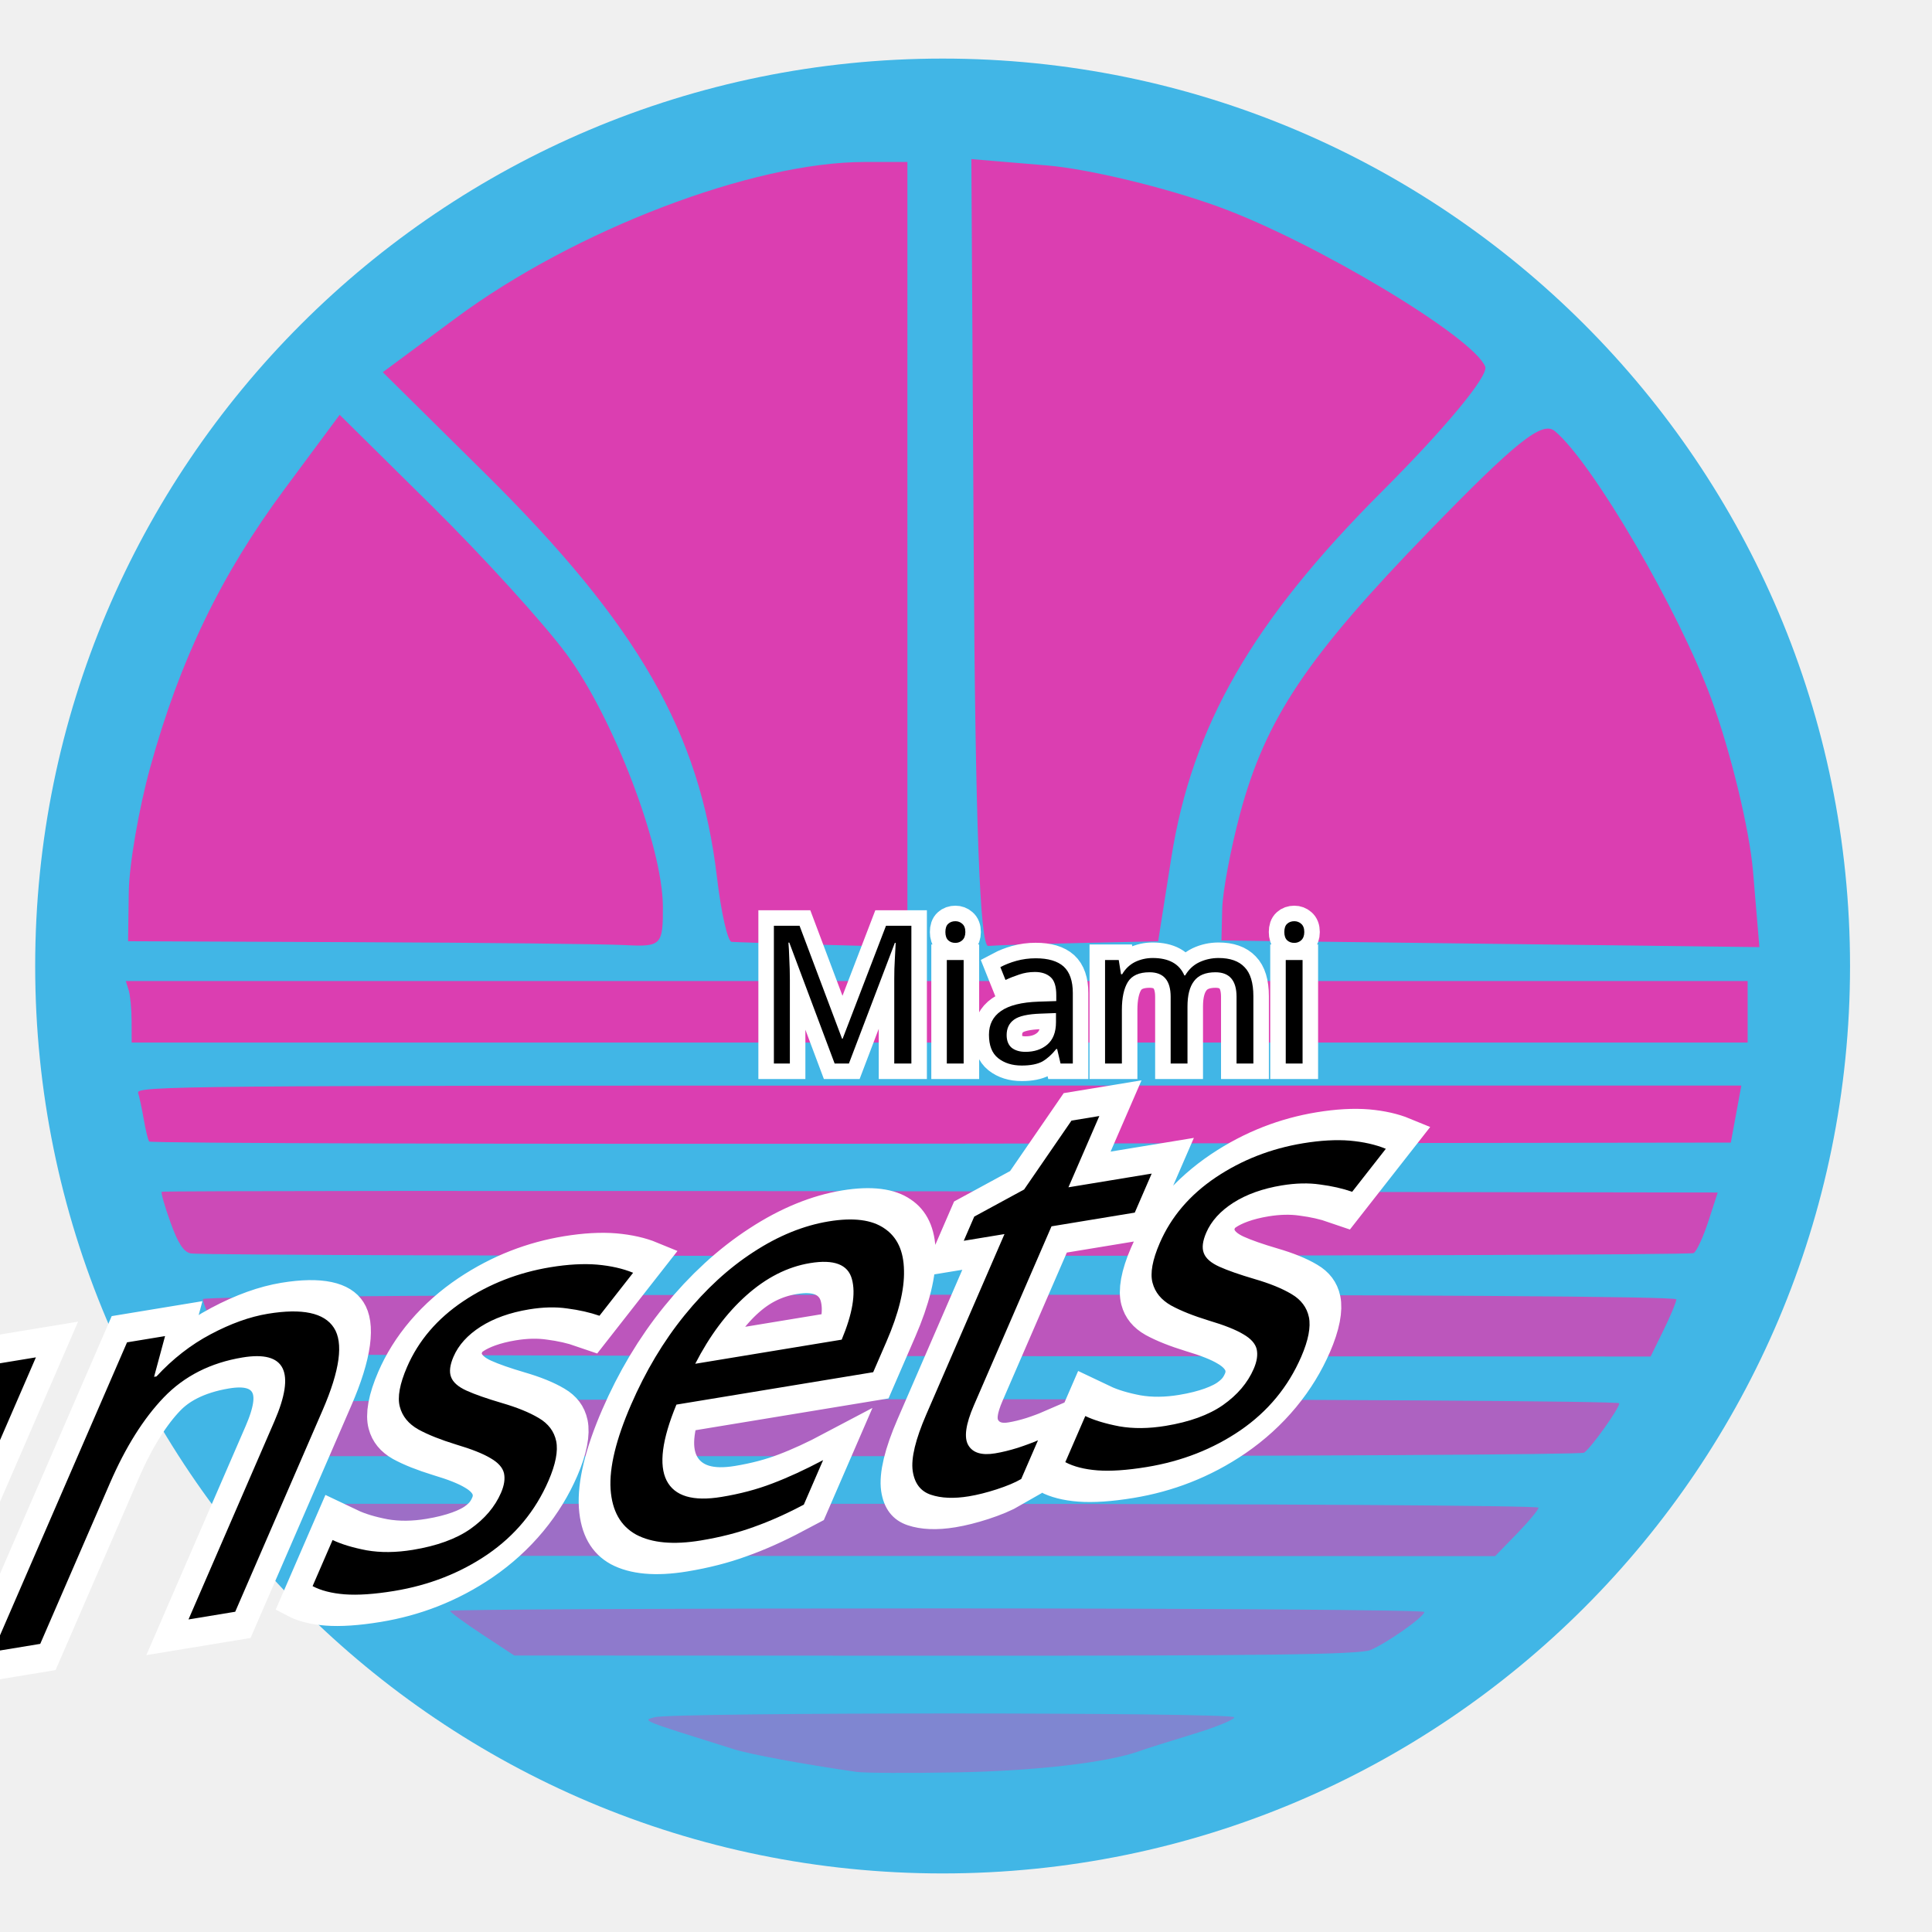
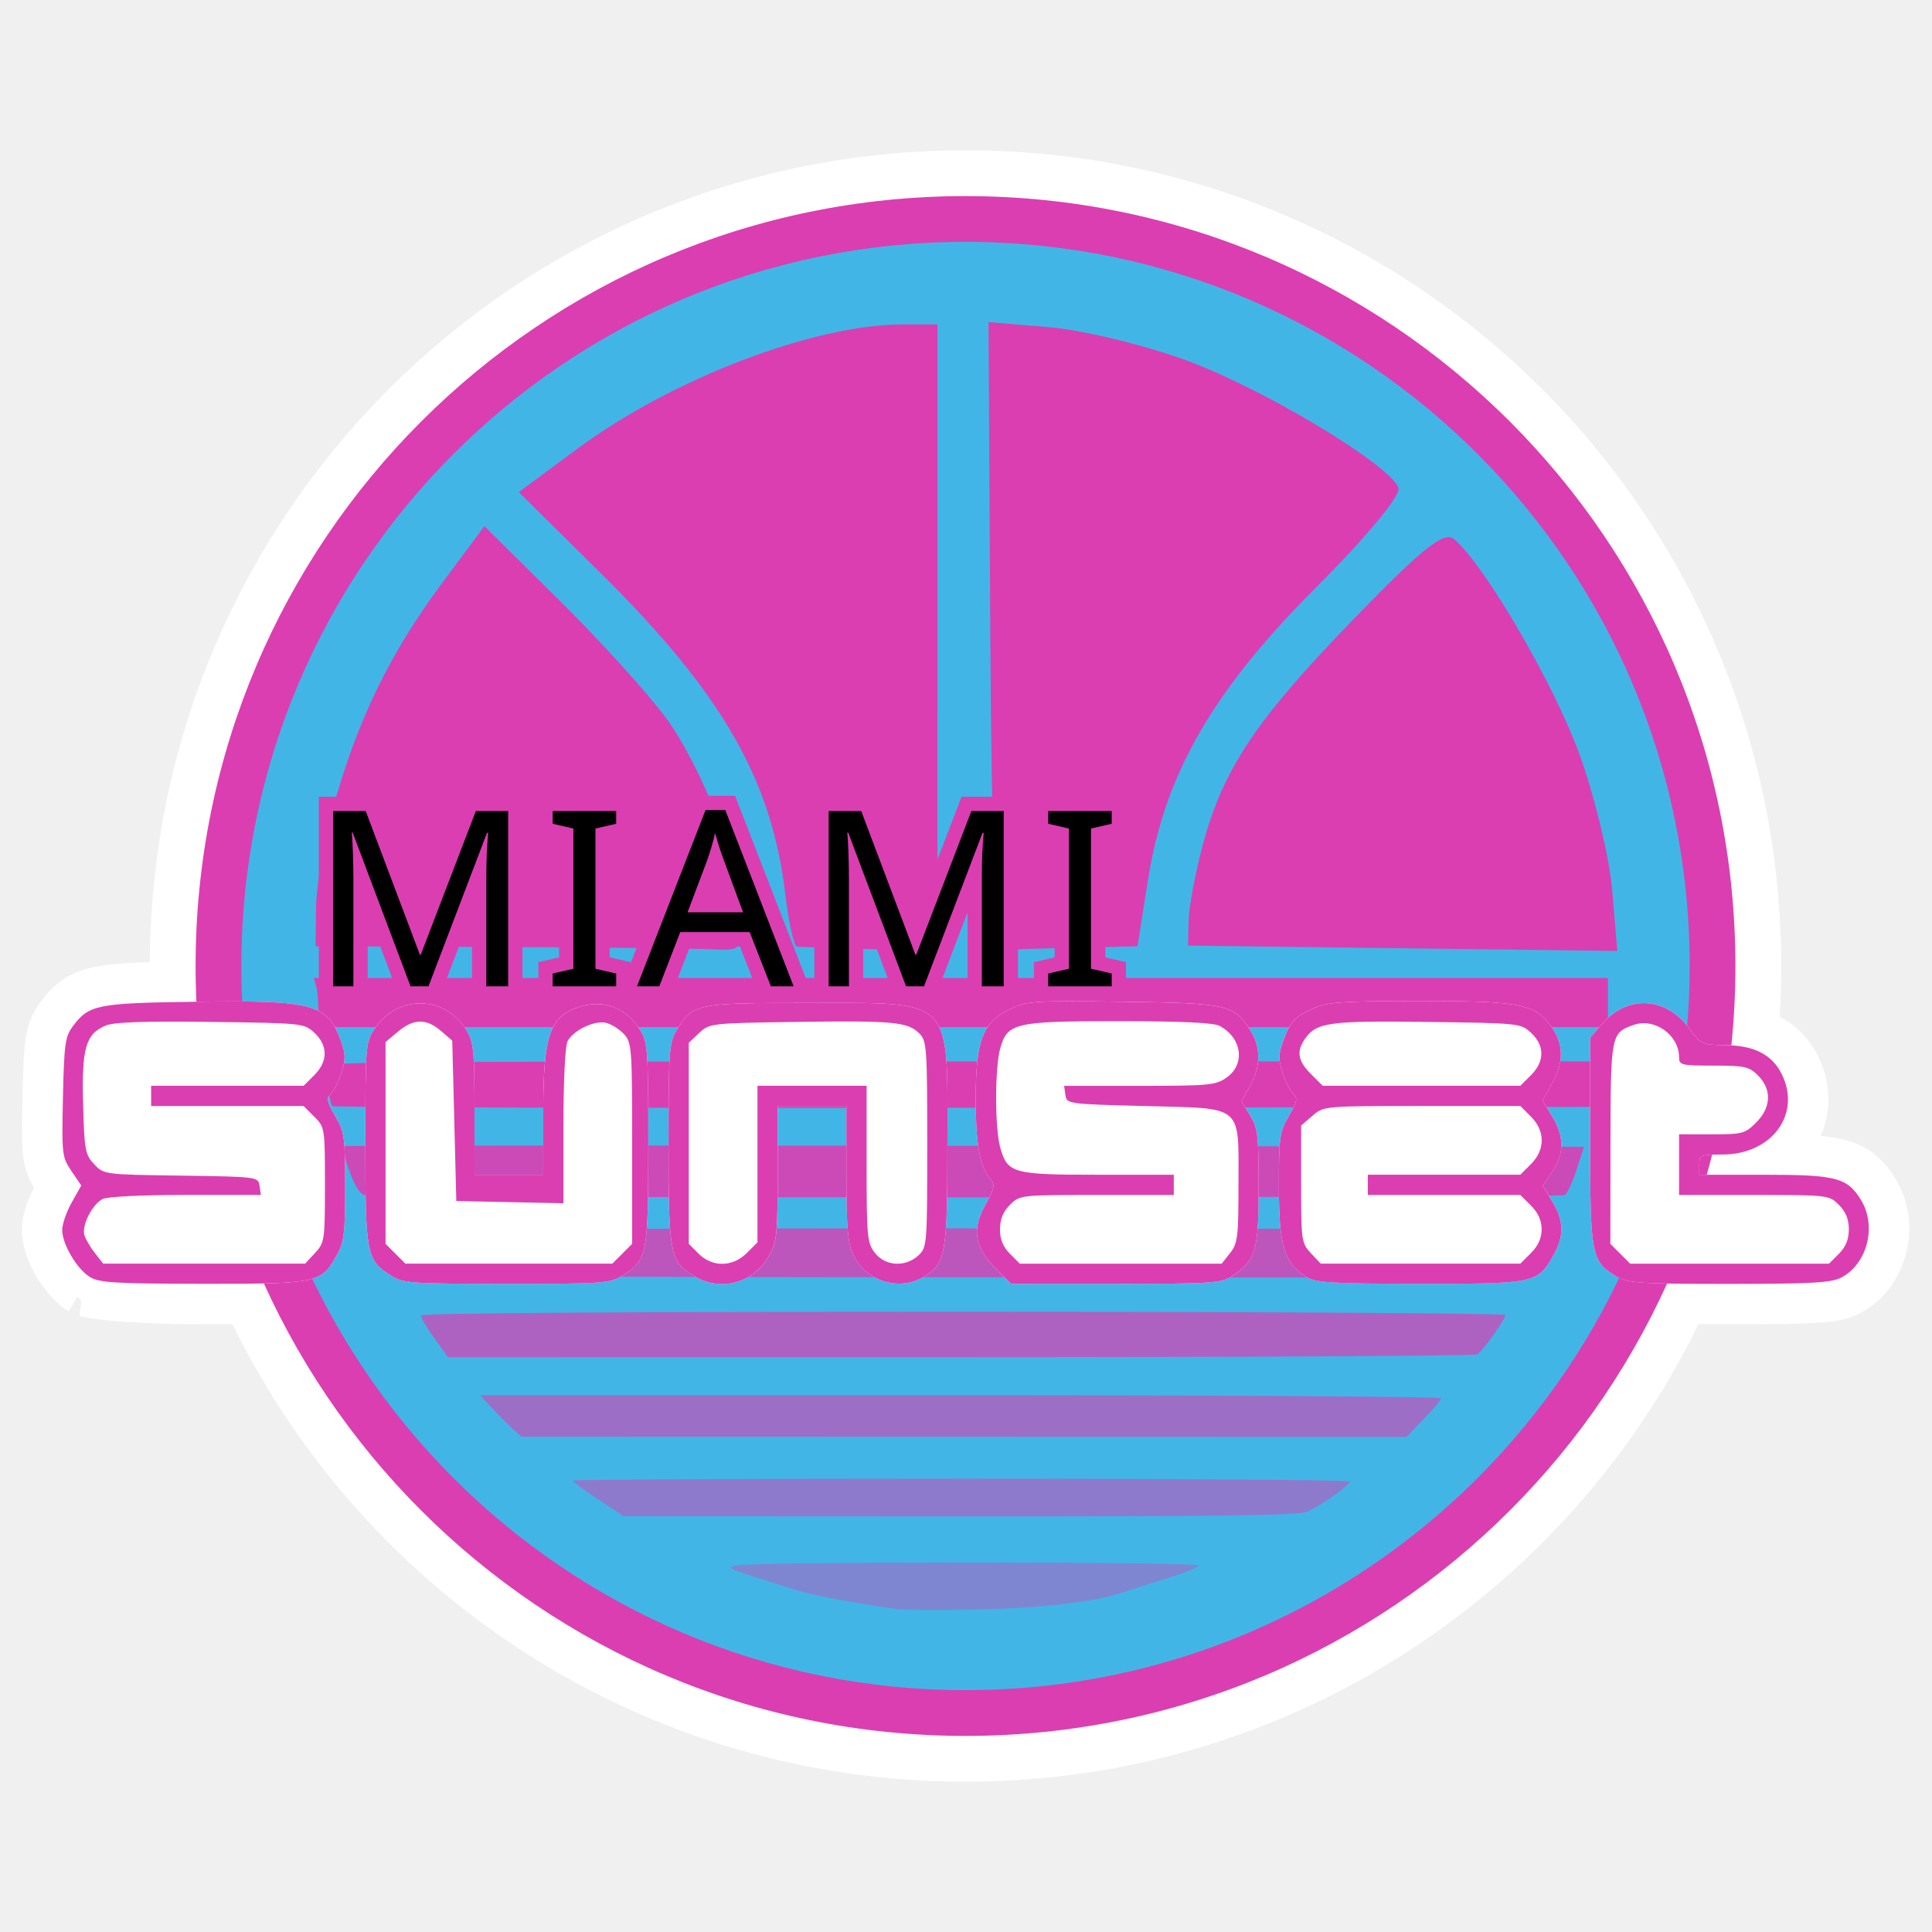
<svg xmlns="http://www.w3.org/2000/svg" width="105.833mm" height="105.833mm" viewBox="0 0 105.833 105.833" version="1.1" id="svg1" xml:space="preserve">
  <defs id="defs1" />
  <g id="layer1">
-     <g id="g24" transform="translate(-2.491882,1.209988)">
-       <circle style="fill:#41b6e6;fill-opacity:1;stroke-width:11.352" id="path1" cx="54.127" cy="51.707" r="49.708" />
-       <g id="g16" transform="translate(1.272173,-0.6412185)">
-         <path id="path62" style="fill:#db3eb1;fill-opacity:1;stroke-width:7.526" d="M 9.457,41.437 C 11.078,35.57 13.327,30.917 16.81,26.22 l 3.016,-4.066 5.079,5.022 c 2.793,2.762 6.094,6.393 7.335,8.068 2.57,3.47 5.272,10.535 5.292,13.839 0.013,2.116 -0.092,2.224 -2.057,2.12 -1.139,-0.06 -7.734,-0.133 -14.655,-0.16 L 8.236,50.99 8.274,48.283 C 8.295,46.793 8.828,43.711 9.457,41.433 Z M 26.203,16.845 C 32.708,12.027 42.459,8.305 48.577,8.305 h 2.349 l 2.84e-4,21.504 3.16e-4,21.504 L 46.306,51.185 C 43.766,51.117 41.511,51.043 41.297,51.025 41.082,51.009 40.722,49.423 40.496,47.503 39.563,39.563 36.175,33.658 27.8,25.372 l -5.612,-5.552 z m 32.372,-8.351 c 2.28,0.191 6.516,1.213 9.413,2.27 5.266,1.922 13.972,7.146 14.59,8.755 0.19,0.496 -2.175,3.355 -5.651,6.831 -7.109,7.109 -10.408,12.848 -11.548,20.092 l -0.717,4.552 -4.319,0.095 c -2.376,0.053 -4.621,0.124 -4.989,0.16 -0.455,0.045 -0.711,-6.877 -0.796,-21.519 L 54.43,8.147 Z M 69.15,44.001 c 1.395,-5.189 3.659,-8.575 10.343,-15.463 4.776,-4.922 6.21,-6.064 6.896,-5.494 2.06,1.71 6.819,9.86 8.589,14.711 1.057,2.897 2.079,7.133 2.271,9.413 l 0.348,4.145 -14.734,-0.182 -14.734,-0.182 0.042,-1.729 c 0.024,-0.951 0.464,-3.299 0.979,-5.218 z" />
-         <path style="fill:#db3eb1;fill-opacity:1;stroke-width:2.856" d="M 8.429,55.361 C 8.427,54.712 8.355,53.954 8.269,53.676 L 8.112,53.171 H 52.533 96.954 v 1.685 1.685 H 52.693 8.433 Z" id="path15" />
-         <path style="fill:#db3eb1;fill-opacity:1;stroke-width:2.898" d="M 9.39,61.963 C 9.326,61.867 9.193,61.32 9.095,60.748 8.996,60.176 8.857,59.526 8.787,59.303 8.664,58.919 10.877,58.899 52.633,58.899 h 43.975 l -0.288,1.561 -0.288,1.561 -43.262,0.058 C 28.974,62.11 9.454,62.058 9.39,61.963 Z" id="path14" />
-         <path style="opacity:0.9;fill:#db3eb1;fill-opacity:1;stroke-width:3.075" d="m 11.67,68.092 c -0.388,-0.076 -0.698,-0.548 -1.11,-1.695 -0.315,-0.874 -0.531,-1.631 -0.481,-1.681 0.05,-0.05 19.249,-0.062 42.663,-0.026 l 42.572,0.066 -0.507,1.562 c -0.279,0.859 -0.642,1.649 -0.807,1.754 -0.304,0.194 -81.335,0.213 -82.33,0.019 z" id="path13" />
-         <path style="opacity:0.8;fill:#db3eb1;fill-opacity:1;stroke-width:3.075" d="m 13.969,73.568 c -0.321,-0.13 -1.631,-2.519 -1.631,-2.974 0,-0.144 16.034,-0.239 40.355,-0.239 26.12,0 40.355,0.09 40.355,0.255 0,0.14 -0.317,0.902 -0.705,1.692 l -0.705,1.438 -38.674,-0.021 c -21.271,-0.011 -38.819,-0.079 -38.996,-0.151 z" id="path12" />
-         <path style="opacity:0.7;fill:#db3eb1;fill-opacity:1;stroke-width:3.075" d="m 16.395,77.9 c -0.513,-0.714 -0.933,-1.416 -0.933,-1.559 0,-0.172 12.641,-0.26 37.231,-0.26 20.477,0 37.231,0.1 37.231,0.221 0,0.277 -1.546,2.445 -1.929,2.705 -0.156,0.106 -16.12,0.192 -35.475,0.192 L 17.328,79.199 Z" id="path11" />
-         <path style="opacity:0.6;fill:#db3eb1;fill-opacity:1;stroke-width:3.075" d="m 21.711,84.06 c -0.358,-0.329 -0.995,-0.969 -1.416,-1.424 l -0.765,-0.826 h 32.984 c 18.141,0 32.984,0.094 32.984,0.209 0,0.115 -0.535,0.759 -1.189,1.432 l -1.189,1.223 -30.379,-0.008 -30.379,-0.008 z" id="path10" />
-         <path style="opacity:0.5;fill:#db3eb1;fill-opacity:1;stroke-width:3.075" d="m 27.634,88.963 c -0.967,-0.636 -1.757,-1.217 -1.757,-1.291 0,-0.074 12.009,-0.134 26.686,-0.134 14.678,0 26.684,0.088 26.681,0.195 -0.006,0.263 -2.008,1.678 -2.946,2.083 -0.584,0.253 -5.923,0.323 -23.83,0.314 l -23.077,-0.011 z" id="path9" />
-         <path style="opacity:0.4;fill:#db3eb1;fill-opacity:1;stroke-width:3.075" d="m 48.137,96.493 c -2.924,-0.421 -5.789,-0.951 -6.719,-1.242 -5.155,-1.615 -5.022,-1.561 -4.346,-1.751 0.991,-0.278 31.763,-0.275 31.763,0.003 0,0.13 -1.025,0.548 -2.278,0.928 -1.253,0.38 -2.571,0.796 -2.929,0.926 -1.731,0.626 -5.68,1.085 -10.024,1.164 -2.578,0.047 -5.038,0.035 -5.467,-0.027 z" id="path8" />
+     <g id="g24" transform="matrix(0.7980092,0,0,0.7980092,10.66105,170.3278)">
+       <g id="g23-9" transform="matrix(1.048714,0,0,1.048714,122.0313,-172.3637)" style="fill:#000000;stroke:#ffffff;stroke-width:5.291;stroke-dasharray:none">
+         <path style="fill:#000000;stroke:#ffffff;stroke-width:5.291;stroke-dasharray:none" d="m -8.734,42.896 c 0.448,-0.448 0.649,-0.944 0.649,-1.6 0,-0.656 -0.201,-1.151 -0.649,-1.6 -0.643,-0.643 -0.699,-0.649 -5.556,-0.649 h -4.907 V 37.063 35.078 h 2.137 c 2.009,0 2.183,-0.046 2.91,-0.773 0.987,-0.987 1.034,-2.165 0.124,-3.075 -0.588,-0.588 -0.863,-0.649 -2.91,-0.649 -2.109,0 -2.261,-0.037 -2.261,-0.547 0,-1.456 -1.598,-2.597 -2.969,-2.119 -1.49,0.52 -1.512,0.629 -1.521,7.77 l -0.008,6.56 0.649,0.649 0.649,0.649 h 6.506 6.506 z" id="path23-7" />
+         <path style="fill:#000000;stroke:#ffffff;stroke-width:5.291;stroke-dasharray:none" d="m -23.351,44.349 c -1.589,-0.969 -1.666,-1.379 -1.666,-8.852 v -6.751 l 0.818,-0.932 c 1.653,-1.883 4.154,-1.739 5.664,0.325 0.773,1.057 0.835,1.086 2.381,1.102 1.878,0.02 3.041,0.617 3.674,1.885 1.308,2.621 -0.638,5.27 -3.872,5.273 -1.446,9.4e-4 -1.521,0.034 -1.521,0.662 v 0.661 h 4.246 c 4.738,0 5.445,0.185 6.348,1.666 1.038,1.703 0.397,4.185 -1.309,5.068 -0.653,0.338 -1.946,0.41 -7.354,0.409 -6.041,-9.11e-4 -6.629,-0.042 -7.409,-0.517 z" id="path22-3" />
+         <path style="fill:#000000;stroke:#ffffff;stroke-width:5.291;stroke-dasharray:none" d="m -28.89,31.206 c 0.899,-0.899 0.904,-1.926 0.015,-2.762 -0.676,-0.635 -0.741,-0.642 -6.79,-0.722 -6.438,-0.085 -7.265,0.029 -8.016,1.102 -0.577,0.824 -0.472,1.447 0.387,2.306 l 0.773,0.773 h 6.467 6.467 z" id="path21-6" />
+         <path style="fill:#000000;stroke:#ffffff;stroke-width:5.291;stroke-dasharray:none" d="m -28.89,42.847 c 0.465,-0.465 0.698,-0.982 0.698,-1.551 0,-0.57 -0.232,-1.086 -0.698,-1.551 l -0.698,-0.698 h -4.991 -4.991 v -0.661 -0.661 h 4.991 4.991 l 0.698,-0.698 c 0.936,-0.936 0.936,-2.167 0,-3.103 l -0.698,-0.698 h -6.431 c -6.417,0 -6.433,0.001 -7.174,0.639 l -0.742,0.639 v 3.838 c 0,3.698 0.023,3.863 0.641,4.521 l 0.641,0.683 h 6.532 6.532 z" id="path20-1" />
+         <path style="fill:#000000;stroke:#ffffff;stroke-width:5.291;stroke-dasharray:none" d="m -43.583,44.416 c -1.463,-0.908 -1.808,-2.034 -1.808,-5.911 0,-3.262 0.047,-3.593 0.656,-4.632 0.532,-0.908 0.59,-1.174 0.308,-1.409 -0.191,-0.159 -0.508,-0.774 -0.704,-1.367 -0.294,-0.892 -0.296,-1.246 -0.01,-2.054 0.466,-1.317 0.758,-1.639 1.998,-2.203 0.919,-0.418 1.822,-0.482 6.848,-0.487 6.375,-0.006 7.495,0.174 8.503,1.371 1.02,1.213 1.128,2.497 0.33,3.927 l -0.674,1.208 0.631,1.043 c 0.8,1.322 0.803,2.441 0.008,3.612 l -0.626,0.923 0.625,1.032 c 0.772,1.275 0.792,2.255 0.073,3.534 -1.024,1.822 -1.228,1.865 -8.747,1.857 -5.772,-0.006 -6.804,-0.068 -7.412,-0.445 z" id="path19-2" />
+         <path style="fill:#000000;stroke:#ffffff;stroke-width:5.291;stroke-dasharray:none" d="m -48.585,42.848 c 0.497,-0.631 0.548,-1.054 0.548,-4.469 0,-5.311 0.388,-4.985 -6.128,-5.153 -5.06,-0.131 -5.118,-0.139 -5.202,-0.728 l -0.085,-0.595 h 4.939 c 4.569,0 4.996,-0.041 5.707,-0.547 1.235,-0.88 0.996,-2.597 -0.471,-3.378 -0.39,-0.208 -2.52,-0.308 -6.562,-0.308 -6.846,0 -7.33,0.111 -7.796,1.786 -0.354,1.276 -0.356,5.201 -0.002,6.474 0.472,1.699 0.808,1.794 6.397,1.794 h 4.968 v 0.661 0.661 h -5.039 c -4.997,0 -5.044,0.005 -5.689,0.649 -0.448,0.448 -0.649,0.944 -0.649,1.6 0,0.656 0.201,1.151 0.649,1.6 l 0.649,0.649 h 6.607 6.607 z" id="path18-9" />
+         <path style="fill:#000000;stroke:#ffffff;stroke-width:5.291;stroke-dasharray:none" d="m -63.92,43.863 c -1.399,-1.399 -1.586,-2.557 -0.676,-4.186 0.597,-1.068 0.643,-1.299 0.33,-1.663 -0.704,-0.818 -0.968,-2.252 -0.968,-5.273 0,-3.809 0.455,-4.996 2.244,-5.863 1.09,-0.528 1.497,-0.554 7.326,-0.479 6.837,0.088 7.274,0.181 8.345,1.773 0.759,1.128 0.773,2.434 0.04,3.738 l -0.565,1.005 0.565,0.914 c 0.509,0.823 0.565,1.294 0.563,4.719 -0.002,4.18 -0.183,4.78 -1.755,5.817 -0.692,0.456 -1.342,0.499 -7.601,0.5 l -6.844,0.002 z" id="path17-3" />
+         <path style="fill:#000000;stroke:#ffffff;stroke-width:5.291;stroke-dasharray:none" d="m -80.219,42.847 0.698,-0.698 V 37.027 31.903 h 3.572 3.572 v 5.124 c 0,4.783 0.036,5.17 0.548,5.821 0.684,0.869 1.999,0.942 2.841,0.158 0.566,-0.528 0.579,-0.687 0.579,-7.276 0,-6.319 -0.032,-6.768 -0.514,-7.251 -0.76,-0.76 -1.693,-0.849 -7.998,-0.758 -5.652,0.081 -5.744,0.091 -6.416,0.724 l -0.682,0.641 v 6.58 6.58 l 0.649,0.649 c 0.896,0.896 2.227,0.876 3.151,-0.048 z" id="path16-1" />
+         <path style="fill:#000000;stroke:#ffffff;stroke-width:5.291;stroke-dasharray:none" d="m -83.676,44.349 c -1.584,-0.966 -1.667,-1.397 -1.666,-8.663 9.1e-4,-6.037 0.042,-6.629 0.517,-7.407 1.075,-1.764 1.251,-1.8 8.599,-1.8 9.6,0 9.14,-0.46 9.14,9.129 0,7.328 -0.11,7.948 -1.566,8.808 -1.625,0.96 -3.778,0.271 -4.606,-1.476 -0.358,-0.754 -0.442,-1.769 -0.442,-5.323 v -4.392 h -2.249 -2.249 v 4.396 c 0,3.971 -0.053,4.491 -0.554,5.382 -1.024,1.822 -3.177,2.411 -4.923,1.346 z" id="path7-9" />
+         <path style="fill:#000000;stroke:#ffffff;stroke-width:5.291;stroke-dasharray:none" d="m -88.373,42.896 0.649,-0.649 v -6.577 c 0,-6.241 -0.027,-6.606 -0.536,-7.153 -0.295,-0.317 -0.818,-0.647 -1.162,-0.733 -0.745,-0.187 -2.141,0.473 -2.527,1.194 -0.16,0.298 -0.272,2.602 -0.272,5.561 v 5.052 l -3.506,-0.074 -3.506,-0.074 -0.132,-5.249 -0.132,-5.249 -0.742,-0.638 c -0.956,-0.822 -1.794,-0.808 -2.809,0.047 l -0.814,0.685 v 6.603 6.603 l 0.649,0.649 0.649,0.649 h 6.771 6.771 z" id="path6-4" />
+         <path style="fill:#000000;stroke:#ffffff;stroke-width:5.291;stroke-dasharray:none" d="m -103.542,44.302 c -1.577,-1.01 -1.644,-1.359 -1.644,-8.642 0,-6.426 0.015,-6.611 0.605,-7.488 1.527,-2.268 4.606,-2.213 6.021,0.108 0.455,0.746 0.516,1.35 0.517,5.145 l 9.89e-4,4.299 h 2.249 2.249 v -4.069 c 0,-5.084 0.42,-6.306 2.381,-6.925 1.603,-0.506 3.077,0.068 3.98,1.55 0.474,0.778 0.516,1.37 0.517,7.407 0.001,7.281 -0.067,7.631 -1.677,8.626 -0.85,0.525 -1.252,0.554 -7.613,0.55 -6.371,-0.004 -6.76,-0.033 -7.585,-0.561 z" id="path5-7" />
+         <path style="fill:#000000;stroke:#ffffff;stroke-width:5.291;stroke-dasharray:none" d="m -108.481,42.845 c 0.625,-0.675 0.649,-0.836 0.649,-4.462 0,-3.712 -0.009,-3.771 -0.698,-4.459 l -0.698,-0.698 h -4.991 -4.991 V 32.565 31.903 h 4.991 4.991 l 0.698,-0.698 c 0.899,-0.899 0.904,-1.926 0.015,-2.762 -0.676,-0.635 -0.741,-0.642 -6.79,-0.722 -4.299,-0.057 -6.334,0.013 -6.871,0.236 -1.317,0.545 -1.585,1.472 -1.487,5.143 0.081,3.016 0.135,3.31 0.723,3.936 0.634,0.674 0.653,0.677 5.689,0.748 5.013,0.071 5.053,0.076 5.137,0.667 l 0.085,0.595 h -4.931 c -2.876,0 -5.143,0.114 -5.44,0.272 -0.682,0.365 -1.373,1.751 -1.179,2.365 0.086,0.272 0.399,0.802 0.694,1.177 l 0.537,0.683 h 6.608 6.608 z" id="path4-8" />
+         <path style="fill:#000000;stroke:#ffffff;stroke-width:5.291;stroke-dasharray:none" d="m -123.222,44.416 c -0.859,-0.533 -1.808,-2.15 -1.808,-3.083 0,-0.376 0.281,-1.184 0.623,-1.794 l 0.623,-1.11 -0.641,-0.945 c -0.618,-0.911 -0.638,-1.086 -0.557,-4.832 0.075,-3.451 0.146,-3.971 0.637,-4.633 1.062,-1.433 1.565,-1.533 8.169,-1.62 7.661,-0.101 8.535,0.144 9.417,2.644 0.285,0.807 0.283,1.164 -0.011,2.054 -0.196,0.593 -0.512,1.208 -0.704,1.367 -0.282,0.234 -0.224,0.501 0.308,1.409 0.609,1.04 0.656,1.37 0.656,4.632 0,3.075 -0.069,3.635 -0.554,4.499 -1.024,1.822 -1.228,1.865 -8.747,1.857 -5.772,-0.006 -7.412,-0.445 -7.412,-0.445 z" id="path3-9-4" />
      </g>
-       <g id="g23" transform="matrix(1.049999,0,0,1.049999,0.0161712,17.07792)">
-         <text xml:space="preserve" style="font-style:normal;font-variant:normal;font-weight:normal;font-stretch:normal;font-size:27.969px;line-height:1;font-family:'The Augusta';-inkscape-font-specification:'The Augusta';text-align:center;letter-spacing:0px;writing-mode:lr-tb;direction:ltr;text-anchor:middle;opacity:1;fill:#ffffff;fill-opacity:1;stroke:#ffffff;stroke-width:3;stroke-linecap:butt;stroke-linejoin:miter;stroke-miterlimit:4;stroke-dasharray:none;stroke-dashoffset:0;stroke-opacity:1" x="83.244" y="69.078" id="text23" transform="matrix(1,-0.1646968,-0.4669134,1.076899,0,0)">
-           <tspan id="tspan23" style="stroke:#ffffff;stroke-width:3;stroke-dasharray:none" x="83.244" y="69.078">Sunsets</tspan>
-         </text>
-         <text xml:space="preserve" style="font-style:normal;font-variant:normal;font-weight:normal;font-stretch:normal;font-size:27.969px;line-height:1;font-family:'The Augusta';-inkscape-font-specification:'The Augusta';text-align:center;letter-spacing:0px;writing-mode:lr-tb;direction:ltr;text-anchor:middle;fill:#000000;fill-opacity:1;stroke:none;stroke-width:20.257;stroke-linecap:butt;stroke-linejoin:miter;stroke-miterlimit:4;stroke-dasharray:none;stroke-dashoffset:0;stroke-opacity:1" x="83.244" y="69.078" id="text23-8" transform="matrix(1,-0.1646968,-0.4669135,1.076899,0,0)">
-           <tspan id="tspan23-1" style="fill:#000000;stroke:none;stroke-width:20.257" x="83.244" y="69.078">Sunsets</tspan>
-         </text>
+       <circle style="fill:#ffffff;fill-opacity:1;stroke-width:12.788" id="path1-3-1" cx="52.917" cy="-147.13" r="55.992" />
+       <circle style="fill:#db3eb1;fill-opacity:1;stroke-width:12.07" id="path1-3" cx="52.917" cy="-147.13" r="52.85" />
+       <circle style="fill:#41b6e6;fill-opacity:1;stroke-width:11.352" id="path1" cx="52.917" cy="-147.13" r="49.708" />
+       <g id="g1" transform="translate(-154.7755,-134.5864)">
+         <path id="path62" style="fill:#db3eb1;fill-opacity:1;stroke-width:7.526" d="m 164.295,-23.454 c 1.621,-5.867 3.87,-10.52 7.353,-15.217 l 3.016,-4.066 5.079,5.022 c 2.793,2.762 6.094,6.393 7.335,8.068 2.571,3.47 5.272,10.535 5.292,13.839 0.013,2.116 -0.092,2.224 -2.057,2.12 -1.139,-0.06 -7.734,-0.133 -14.655,-0.16 l -12.584,-0.053 0.038,-2.708 c 0.021,-1.489 0.553,-4.572 1.183,-6.849 z m 16.746,-24.592 c 6.505,-4.819 16.256,-8.541 22.374,-8.541 h 2.349 l 2.8e-4,21.504 3.2e-4,21.504 -4.62,-0.128 c -2.541,-0.068 -4.795,-0.142 -5.01,-0.16 -0.215,-0.017 -0.575,-1.602 -0.8,-3.522 -0.933,-7.94 -4.321,-13.846 -12.696,-22.132 l -5.612,-5.552 z m 32.372,-8.351 c 2.28,0.191 6.516,1.213 9.413,2.27 5.266,1.922 13.972,7.146 14.59,8.755 0.19,0.496 -2.175,3.355 -5.651,6.831 -7.109,7.109 -10.408,12.848 -11.548,20.092 l -0.717,4.552 -4.319,0.095 c -2.376,0.053 -4.621,0.124 -4.989,0.16 -0.455,0.045 -0.711,-6.877 -0.796,-21.519 l -0.126,-21.583 z m 10.575,35.507 c 1.395,-5.189 3.659,-8.575 10.343,-15.463 4.776,-4.922 6.21,-6.064 6.896,-5.494 2.06,1.71 6.819,9.86 8.589,14.711 1.057,2.897 2.079,7.133 2.271,9.413 l 0.348,4.145 -14.734,-0.182 -14.734,-0.182 0.042,-1.729 c 0.024,-0.951 0.464,-3.299 0.979,-5.218 z" />
+         <path style="fill:#db3eb1;fill-opacity:1;stroke-width:2.856" d="m 163.267,-9.531 c -0.002,-0.649 -0.074,-1.407 -0.161,-1.685 l -0.157,-0.505 h 44.421 44.421 v 1.685 1.685 h -44.26 -44.26 z" id="path15" />
+         <path style="fill:#db3eb1;fill-opacity:1;stroke-width:2.898" d="m 164.228,-2.929 c -0.064,-0.096 -0.197,-0.642 -0.295,-1.214 -0.099,-0.572 -0.237,-1.222 -0.308,-1.445 -0.122,-0.384 2.09,-0.405 43.846,-0.405 h 43.975 l -0.288,1.561 -0.288,1.561 -43.262,0.058 c -23.794,0.032 -43.315,-0.02 -43.378,-0.116 z" id="path14" />
+         <path style="opacity:0.9;fill:#db3eb1;fill-opacity:1;stroke-width:3.075" d="m 166.507,3.201 c -0.388,-0.076 -0.698,-0.548 -1.11,-1.695 -0.315,-0.874 -0.531,-1.631 -0.481,-1.681 0.05,-0.05 19.249,-0.062 42.663,-0.026 l 42.572,0.066 -0.507,1.562 c -0.279,0.859 -0.642,1.649 -0.807,1.754 -0.304,0.194 -81.335,0.213 -82.33,0.019 z" id="path13" />
+         <path style="opacity:0.8;fill:#db3eb1;fill-opacity:1;stroke-width:3.075" d="m 168.806,8.676 c -0.321,-0.13 -1.631,-2.519 -1.631,-2.974 0,-0.144 16.034,-0.239 40.355,-0.239 26.12,0 40.355,0.09 40.355,0.255 0,0.14 -0.317,0.902 -0.705,1.692 l -0.705,1.438 -38.674,-0.021 C 186.532,8.815 168.983,8.748 168.806,8.676 Z" id="path12" />
+         <path style="opacity:0.7;fill:#db3eb1;fill-opacity:1;stroke-width:3.075" d="m 171.233,13.009 c -0.513,-0.714 -0.933,-1.416 -0.933,-1.559 0,-0.172 12.641,-0.26 37.231,-0.26 20.477,0 37.231,0.1 37.231,0.221 0,0.277 -1.546,2.445 -1.929,2.705 -0.156,0.106 -16.12,0.192 -35.475,0.192 l -35.191,-6.52e-4 z" id="path11" />
+         <path style="opacity:0.6;fill:#db3eb1;fill-opacity:1;stroke-width:3.075" d="m 176.549,19.168 c -0.358,-0.329 -0.995,-0.969 -1.416,-1.424 l -0.765,-0.826 h 32.984 c 18.141,0 32.984,0.094 32.984,0.209 0,0.115 -0.535,0.759 -1.189,1.432 l -1.189,1.223 -30.379,-0.008 -30.379,-0.008 z" id="path10" />
+         <path style="opacity:0.5;fill:#db3eb1;fill-opacity:1;stroke-width:3.075" d="m 182.472,24.071 c -0.967,-0.636 -1.757,-1.217 -1.757,-1.291 0,-0.074 12.009,-0.134 26.686,-0.134 14.678,0 26.684,0.088 26.681,0.195 -0.006,0.263 -2.008,1.678 -2.946,2.083 -0.584,0.253 -5.923,0.323 -23.83,0.314 l -23.077,-0.011 z" id="path9" />
+         <path style="opacity:0.4;fill:#db3eb1;fill-opacity:1;stroke-width:3.075" d="m 202.975,31.601 c -2.924,-0.421 -5.789,-0.951 -6.719,-1.242 -5.155,-1.615 -5.022,-1.561 -4.346,-1.751 0.991,-0.278 31.763,-0.275 31.763,0.003 0,0.13 -1.025,0.548 -2.278,0.928 -1.253,0.38 -2.571,0.796 -2.929,0.926 -1.731,0.626 -5.68,1.085 -10.024,1.164 -2.578,0.047 -5.038,0.035 -5.467,-0.027 z" id="path8" />
      </g>
-     </g>
-     <g id="g25" transform="translate(-3.403937,7.353493)">
-       <text xml:space="preserve" style="font-style:normal;font-variant:normal;font-weight:normal;font-stretch:normal;font-size:10.583px;line-height:1;font-family:'The Augusta';-inkscape-font-specification:'The Augusta';text-align:center;letter-spacing:0px;writing-mode:lr-tb;direction:ltr;text-anchor:middle;opacity:1;fill:#ffffff;fill-opacity:1;stroke:#ffffff;stroke-width:1.7;stroke-linecap:butt;stroke-linejoin:miter;stroke-miterlimit:4;stroke-dasharray:none;stroke-dashoffset:0;stroke-opacity:1" x="69.844" y="50.907" id="text24">
-         <tspan id="tspan24" style="font-style:normal;font-variant:normal;font-weight:normal;font-stretch:normal;font-family:'Ranked Sports';-inkscape-font-specification:'Ranked Sports';fill:#ffffff;stroke-width:1.7;stroke-dasharray:none" x="69.844" y="50.907">Miami</tspan>
+       <g id="g23" transform="matrix(1.048714,0,0,1.048714,122.0313,-172.3637)" style="fill:#ffffff">
+         <path style="fill:#ffffff" d="m -8.734,42.896 c 0.448,-0.448 0.649,-0.944 0.649,-1.6 0,-0.656 -0.201,-1.151 -0.649,-1.6 -0.643,-0.643 -0.699,-0.649 -5.556,-0.649 h -4.907 V 37.063 35.078 h 2.137 c 2.009,0 2.183,-0.046 2.91,-0.773 0.987,-0.987 1.034,-2.165 0.124,-3.075 -0.588,-0.588 -0.863,-0.649 -2.91,-0.649 -2.109,0 -2.261,-0.037 -2.261,-0.547 0,-1.456 -1.598,-2.597 -2.969,-2.119 -1.49,0.52 -1.512,0.629 -1.521,7.77 l -0.008,6.56 0.649,0.649 0.649,0.649 h 6.506 6.506 z" id="path23" />
+         <path style="fill:#ffffff" d="m -23.351,44.349 c -1.589,-0.969 -1.666,-1.379 -1.666,-8.852 v -6.751 l 0.818,-0.932 c 1.653,-1.883 4.154,-1.739 5.664,0.325 0.773,1.057 0.835,1.086 2.381,1.102 1.878,0.02 3.041,0.617 3.674,1.885 1.308,2.621 -0.638,5.27 -3.872,5.273 -1.446,9.4e-4 -1.521,0.034 -1.521,0.662 v 0.661 h 4.246 c 4.738,0 5.445,0.185 6.348,1.666 1.038,1.703 0.397,4.185 -1.309,5.068 -0.653,0.338 -1.946,0.41 -7.354,0.409 -6.041,-9.11e-4 -6.629,-0.042 -7.409,-0.517 z" id="path22" />
+         <path style="fill:#ffffff" d="m -28.89,31.206 c 0.899,-0.899 0.904,-1.926 0.015,-2.762 -0.676,-0.635 -0.741,-0.642 -6.79,-0.722 -6.438,-0.085 -7.265,0.029 -8.016,1.102 -0.577,0.824 -0.472,1.447 0.387,2.306 l 0.773,0.773 h 6.467 6.467 z" id="path21" />
+         <path style="fill:#ffffff" d="m -28.89,42.847 c 0.465,-0.465 0.698,-0.982 0.698,-1.551 0,-0.57 -0.232,-1.086 -0.698,-1.551 l -0.698,-0.698 h -4.991 -4.991 v -0.661 -0.661 h 4.991 4.991 l 0.698,-0.698 c 0.936,-0.936 0.936,-2.167 0,-3.103 l -0.698,-0.698 h -6.431 c -6.417,0 -6.433,0.001 -7.174,0.639 l -0.742,0.639 v 3.838 c 0,3.698 0.023,3.863 0.641,4.521 l 0.641,0.683 h 6.532 6.532 z" id="path20" />
+         <path style="fill:#ffffff" d="m -43.583,44.416 c -1.463,-0.908 -1.808,-2.034 -1.808,-5.911 0,-3.262 0.047,-3.593 0.656,-4.632 0.532,-0.908 0.59,-1.174 0.308,-1.409 -0.191,-0.159 -0.508,-0.774 -0.704,-1.367 -0.294,-0.892 -0.296,-1.246 -0.01,-2.054 0.466,-1.317 0.758,-1.639 1.998,-2.203 0.919,-0.418 1.822,-0.482 6.848,-0.487 6.375,-0.006 7.495,0.174 8.503,1.371 1.02,1.213 1.128,2.497 0.33,3.927 l -0.674,1.208 0.631,1.043 c 0.8,1.322 0.803,2.441 0.008,3.612 l -0.626,0.923 0.625,1.032 c 0.772,1.275 0.792,2.255 0.073,3.534 -1.024,1.822 -1.228,1.865 -8.747,1.857 -5.772,-0.006 -6.804,-0.068 -7.412,-0.445 z" id="path19" />
+         <path style="fill:#ffffff" d="m -48.585,42.848 c 0.497,-0.631 0.548,-1.054 0.548,-4.469 0,-5.311 0.388,-4.985 -6.128,-5.153 -5.06,-0.131 -5.118,-0.139 -5.202,-0.728 l -0.085,-0.595 h 4.939 c 4.569,0 4.996,-0.041 5.707,-0.547 1.235,-0.88 0.996,-2.597 -0.471,-3.378 -0.39,-0.208 -2.52,-0.308 -6.562,-0.308 -6.846,0 -7.33,0.111 -7.796,1.786 -0.354,1.276 -0.356,5.201 -0.002,6.474 0.472,1.699 0.808,1.794 6.397,1.794 h 4.968 v 0.661 0.661 h -5.039 c -4.997,0 -5.044,0.005 -5.689,0.649 -0.448,0.448 -0.649,0.944 -0.649,1.6 0,0.656 0.201,1.151 0.649,1.6 l 0.649,0.649 h 6.607 6.607 z" id="path18" />
+         <path style="fill:#ffffff" d="m -63.92,43.863 c -1.399,-1.399 -1.586,-2.557 -0.676,-4.186 0.597,-1.068 0.643,-1.299 0.33,-1.663 -0.704,-0.818 -0.968,-2.252 -0.968,-5.273 0,-3.809 0.455,-4.996 2.244,-5.863 1.09,-0.528 1.497,-0.554 7.326,-0.479 6.837,0.088 7.274,0.181 8.345,1.773 0.759,1.128 0.773,2.434 0.04,3.738 l -0.565,1.005 0.565,0.914 c 0.509,0.823 0.565,1.294 0.563,4.719 -0.002,4.18 -0.183,4.78 -1.755,5.817 -0.692,0.456 -1.342,0.499 -7.601,0.5 l -6.844,0.002 z" id="path17" />
+         <path style="fill:#ffffff" d="m -80.219,42.847 0.698,-0.698 V 37.027 31.903 h 3.572 3.572 v 5.124 c 0,4.783 0.036,5.17 0.548,5.821 0.684,0.869 1.999,0.942 2.841,0.158 0.566,-0.528 0.579,-0.687 0.579,-7.276 0,-6.319 -0.032,-6.768 -0.514,-7.251 -0.76,-0.76 -1.693,-0.849 -7.998,-0.758 -5.652,0.081 -5.744,0.091 -6.416,0.724 l -0.682,0.641 v 6.58 6.58 l 0.649,0.649 c 0.896,0.896 2.227,0.876 3.151,-0.048 z" id="path16" />
+         <path style="fill:#ffffff" d="m -83.676,44.349 c -1.584,-0.966 -1.667,-1.397 -1.666,-8.663 9.1e-4,-6.037 0.042,-6.629 0.517,-7.407 1.075,-1.764 1.251,-1.8 8.599,-1.8 9.6,0 9.14,-0.46 9.14,9.129 0,7.328 -0.11,7.948 -1.566,8.808 -1.625,0.96 -3.778,0.271 -4.606,-1.476 -0.358,-0.754 -0.442,-1.769 -0.442,-5.323 v -4.392 h -2.249 -2.249 v 4.396 c 0,3.971 -0.053,4.491 -0.554,5.382 -1.024,1.822 -3.177,2.411 -4.923,1.346 z" id="path7" />
+         <path style="fill:#ffffff" d="m -88.373,42.896 0.649,-0.649 v -6.577 c 0,-6.241 -0.027,-6.606 -0.536,-7.153 -0.295,-0.317 -0.818,-0.647 -1.162,-0.733 -0.745,-0.187 -2.141,0.473 -2.527,1.194 -0.16,0.298 -0.272,2.602 -0.272,5.561 v 5.052 l -3.506,-0.074 -3.506,-0.074 -0.132,-5.249 -0.132,-5.249 -0.742,-0.638 c -0.956,-0.822 -1.794,-0.808 -2.809,0.047 l -0.814,0.685 v 6.603 6.603 l 0.649,0.649 0.649,0.649 h 6.771 6.771 z" id="path6" />
+         <path style="fill:#ffffff" d="m -103.542,44.302 c -1.577,-1.01 -1.644,-1.359 -1.644,-8.642 0,-6.426 0.015,-6.611 0.605,-7.488 1.527,-2.268 4.606,-2.213 6.021,0.108 0.455,0.746 0.516,1.35 0.517,5.145 l 9.89e-4,4.299 h 2.249 2.249 v -4.069 c 0,-5.084 0.42,-6.306 2.381,-6.925 1.603,-0.506 3.077,0.068 3.98,1.55 0.474,0.778 0.516,1.37 0.517,7.407 0.001,7.281 -0.067,7.631 -1.677,8.626 -0.85,0.525 -1.252,0.554 -7.613,0.55 -6.371,-0.004 -6.76,-0.033 -7.585,-0.561 z" id="path5" />
+         <path style="fill:#ffffff" d="m -108.481,42.845 c 0.625,-0.675 0.649,-0.836 0.649,-4.462 0,-3.712 -0.009,-3.771 -0.698,-4.459 l -0.698,-0.698 h -4.991 -4.991 V 32.565 31.903 h 4.991 4.991 l 0.698,-0.698 c 0.899,-0.899 0.904,-1.926 0.015,-2.762 -0.676,-0.635 -0.741,-0.642 -6.79,-0.722 -4.299,-0.057 -6.334,0.013 -6.871,0.236 -1.317,0.545 -1.585,1.472 -1.487,5.143 0.081,3.016 0.135,3.31 0.723,3.936 0.634,0.674 0.653,0.677 5.689,0.748 5.013,0.071 5.053,0.076 5.137,0.667 l 0.085,0.595 h -4.931 c -2.876,0 -5.143,0.114 -5.44,0.272 -0.682,0.365 -1.373,1.751 -1.179,2.365 0.086,0.272 0.399,0.802 0.694,1.177 l 0.537,0.683 h 6.608 6.608 z" id="path4" />
+         <path style="fill:#ffffff" d="m -123.222,44.416 c -0.859,-0.533 -1.808,-2.15 -1.808,-3.083 0,-0.376 0.281,-1.184 0.623,-1.794 l 0.623,-1.11 -0.641,-0.945 c -0.618,-0.911 -0.638,-1.086 -0.557,-4.832 0.075,-3.451 0.146,-3.971 0.637,-4.633 1.062,-1.433 1.565,-1.533 8.169,-1.62 7.661,-0.101 8.535,0.144 9.417,2.644 0.285,0.807 0.283,1.164 -0.011,2.054 -0.196,0.593 -0.512,1.208 -0.704,1.367 -0.282,0.234 -0.224,0.501 0.308,1.409 0.609,1.04 0.656,1.37 0.656,4.632 0,3.075 -0.069,3.635 -0.554,4.499 -1.024,1.822 -1.228,1.865 -8.747,1.857 -5.772,-0.006 -6.804,-0.068 -7.412,-0.445 z" id="path3-9" />
+       </g>
+       <path style="fill:#db3eb1;fill-opacity:1;stroke-width:1.049" d="m -7.194,-125.784 c -0.901,-0.559 -1.896,-2.255 -1.896,-3.233 0,-0.395 0.294,-1.242 0.654,-1.882 l 0.654,-1.164 -0.673,-0.991 c -0.648,-0.955 -0.67,-1.139 -0.584,-5.067 0.078,-3.619 0.153,-4.164 0.668,-4.858 1.114,-1.503 1.641,-1.607 8.567,-1.699 8.034,-0.106 8.95,0.151 9.876,2.773 0.299,0.846 0.297,1.22 -0.012,2.154 -0.205,0.622 -0.537,1.267 -0.738,1.433 -0.296,0.245 -0.235,0.525 0.323,1.477 0.639,1.09 0.688,1.437 0.688,4.858 0,3.225 -0.072,3.812 -0.581,4.718 -1.074,1.911 -1.288,1.956 -9.173,1.948 -6.053,-0.006 -7.136,-0.071 -7.773,-0.467 z m 15.46,-1.647 c 0.656,-0.708 0.68,-0.876 0.68,-4.679 0,-3.892 -0.009,-3.955 -0.732,-4.677 l -0.732,-0.732 H 2.249 -2.985 v -0.694 -0.694 H 2.249 7.483 l 0.732,-0.732 c 0.942,-0.942 0.948,-2.02 0.016,-2.897 -0.709,-0.666 -0.777,-0.673 -7.121,-0.757 -4.508,-0.059 -6.643,0.014 -7.206,0.247 -1.381,0.572 -1.662,1.544 -1.559,5.394 0.085,3.163 0.141,3.471 0.759,4.127 0.665,0.707 0.685,0.71 5.966,0.785 5.258,0.075 5.299,0.08 5.387,0.7 l 0.089,0.624 h -5.171 c -3.016,0 -5.393,0.119 -5.705,0.286 -0.716,0.383 -1.44,1.837 -1.236,2.48 0.09,0.285 0.418,0.841 0.728,1.235 l 0.564,0.717 H 0.656 7.585 Z m 5.179,1.528 c -1.654,-1.059 -1.724,-1.425 -1.724,-9.063 0,-6.739 0.016,-6.933 0.635,-7.852 1.601,-2.378 4.831,-2.321 6.314,0.113 0.477,0.783 0.541,1.416 0.542,5.396 l 0.001,4.509 h 2.359 2.359 v -4.267 c 0,-5.331 0.441,-6.613 2.497,-7.263 1.681,-0.531 3.227,0.071 4.174,1.625 0.497,0.816 0.541,1.437 0.542,7.768 0.001,7.636 -0.07,8.003 -1.759,9.047 -0.892,0.551 -1.313,0.581 -7.984,0.577 -6.682,-0.004 -7.09,-0.035 -7.955,-0.589 z m 15.908,-1.475 0.681,-0.681 v -6.897 c 0,-6.545 -0.029,-6.928 -0.563,-7.501 -0.309,-0.332 -0.858,-0.678 -1.219,-0.769 -0.781,-0.196 -2.245,0.496 -2.65,1.252 -0.167,0.313 -0.286,2.729 -0.286,5.832 v 5.298 l -3.676,-0.077 -3.677,-0.077 -0.139,-5.505 -0.139,-5.505 -0.779,-0.669 c -1.003,-0.862 -1.881,-0.847 -2.946,0.049 l -0.854,0.718 v 6.925 6.925 l 0.681,0.681 0.681,0.681 h 7.101 7.101 z m 4.926,1.525 c -1.661,-1.013 -1.748,-1.465 -1.747,-9.085 9.55e-4,-6.331 0.044,-6.952 0.542,-7.768 1.128,-1.849 1.312,-1.888 9.018,-1.888 10.068,0 9.585,-0.483 9.585,9.574 0,7.685 -0.116,8.335 -1.643,9.237 -1.705,1.007 -3.962,0.284 -4.831,-1.547 -0.375,-0.79 -0.463,-1.855 -0.463,-5.582 v -4.606 h -2.359 -2.359 v 4.61 c 0,4.165 -0.056,4.71 -0.581,5.644 -1.074,1.911 -3.331,2.528 -5.163,1.411 z m 3.625,-1.575 0.732,-0.732 v -5.373 -5.373 h 3.746 3.746 v 5.373 c 0,5.016 0.038,5.422 0.575,6.104 0.717,0.912 2.097,0.988 2.98,0.165 0.594,-0.553 0.607,-0.72 0.607,-7.63 0,-6.627 -0.033,-7.098 -0.539,-7.604 -0.797,-0.797 -1.775,-0.89 -8.387,-0.795 -5.927,0.085 -6.024,0.096 -6.729,0.759 l -0.715,0.673 v 6.901 6.901 l 0.681,0.681 c 0.94,0.94 2.335,0.919 3.304,-0.05 z m 17.093,1.065 c -1.467,-1.467 -1.663,-2.682 -0.709,-4.39 0.626,-1.12 0.674,-1.363 0.346,-1.744 -0.739,-0.858 -1.015,-2.362 -1.015,-5.53 0,-3.994 0.477,-5.24 2.354,-6.148 1.143,-0.554 1.57,-0.581 7.683,-0.502 7.17,0.093 7.628,0.19 8.751,1.859 0.796,1.183 0.811,2.552 0.042,3.92 l -0.592,1.054 0.592,0.959 c 0.533,0.863 0.592,1.357 0.591,4.949 -0.002,4.383 -0.192,5.013 -1.841,6.1 -0.725,0.478 -1.407,0.523 -7.971,0.525 l -7.178,0.002 z m 16.083,-1.064 c 0.521,-0.662 0.575,-1.105 0.575,-4.686 0,-5.569 0.407,-5.227 -6.426,-5.404 -5.306,-0.137 -5.368,-0.146 -5.455,-0.763 l -0.089,-0.624 h 5.179 c 4.791,0 5.239,-0.043 5.985,-0.574 1.295,-0.922 1.044,-2.724 -0.494,-3.543 -0.409,-0.218 -2.643,-0.323 -6.881,-0.323 -7.18,0 -7.687,0.116 -8.175,1.873 -0.372,1.338 -0.373,5.454 -0.002,6.789 0.495,1.782 0.848,1.881 6.709,1.881 h 5.21 v 0.694 0.694 h -5.285 c -5.241,0 -5.29,0.005 -5.966,0.681 -0.47,0.47 -0.681,0.99 -0.681,1.677 0,0.688 0.211,1.207 0.681,1.677 l 0.681,0.681 h 6.929 6.929 z m 5.245,1.644 c -1.534,-0.952 -1.896,-2.133 -1.896,-6.199 0,-3.421 0.049,-3.768 0.688,-4.858 0.558,-0.952 0.619,-1.232 0.323,-1.477 -0.201,-0.167 -0.533,-0.811 -0.738,-1.433 -0.309,-0.935 -0.31,-1.307 -0.01,-2.154 0.489,-1.381 0.795,-1.719 2.096,-2.311 0.964,-0.438 1.911,-0.506 7.182,-0.511 6.685,-0.007 7.86,0.183 8.917,1.438 1.07,1.272 1.183,2.618 0.346,4.119 l -0.707,1.267 0.662,1.094 c 0.839,1.387 0.842,2.56 0.008,3.788 l -0.657,0.968 0.655,1.083 c 0.81,1.338 0.831,2.364 0.077,3.706 -1.074,1.911 -1.288,1.956 -9.173,1.948 -6.053,-0.006 -7.136,-0.071 -7.773,-0.467 z m 15.409,-1.645 c 0.488,-0.488 0.732,-1.029 0.732,-1.627 0,-0.598 -0.243,-1.139 -0.732,-1.627 l -0.732,-0.732 h -5.234 -5.234 v -0.694 -0.694 h 5.234 5.234 l 0.732,-0.732 c 0.981,-0.981 0.981,-2.273 0,-3.254 l -0.732,-0.732 h -6.745 c -6.73,0 -6.746,0.002 -7.523,0.67 l -0.779,0.67 v 4.025 c 0,3.878 0.025,4.051 0.673,4.741 l 0.673,0.716 h 6.851 6.851 z m 0,-12.209 c 0.942,-0.942 0.948,-2.02 0.016,-2.897 -0.709,-0.666 -0.777,-0.673 -7.121,-0.757 -6.751,-0.089 -7.619,0.03 -8.407,1.155 -0.605,0.864 -0.495,1.517 0.406,2.419 l 0.811,0.811 h 6.782 6.782 z m 5.809,13.784 c -1.667,-1.016 -1.748,-1.446 -1.748,-9.283 v -7.08 l 0.858,-0.977 c 1.734,-1.974 4.357,-1.824 5.94,0.341 0.811,1.108 0.876,1.138 2.497,1.156 1.97,0.021 3.189,0.647 3.853,1.977 1.371,2.749 -0.669,5.527 -4.061,5.529 -1.517,9.9e-4 -1.595,0.035 -1.595,0.695 v 0.694 h 4.453 c 4.969,0 5.71,0.194 6.657,1.748 1.089,1.786 0.416,4.389 -1.373,5.314 -0.685,0.354 -2.041,0.429 -7.712,0.429 -6.335,-9.6e-4 -6.952,-0.044 -7.77,-0.543 z m 15.329,-1.525 c 0.47,-0.47 0.681,-0.99 0.681,-1.677 0,-0.688 -0.211,-1.207 -0.681,-1.677 -0.674,-0.674 -0.733,-0.681 -5.827,-0.681 h -5.146 v -2.081 -2.081 h 2.241 c 2.107,0 2.29,-0.049 3.052,-0.811 1.035,-1.035 1.085,-2.27 0.13,-3.225 -0.617,-0.617 -0.905,-0.681 -3.052,-0.681 -2.211,0 -2.371,-0.039 -2.371,-0.573 0,-1.527 -1.675,-2.723 -3.113,-2.222 -1.563,0.545 -1.585,0.659 -1.595,8.149 l -0.008,6.88 0.681,0.681 0.681,0.681 h 6.823 6.823 z" id="path3" />
+       <text xml:space="preserve" style="font-size:16.857px;line-height:1;font-family:'Tilt Warp';-inkscape-font-specification:'Tilt Warp';text-align:center;letter-spacing:0.747px;word-spacing:0.304px;writing-mode:lr-tb;direction:ltr;text-anchor:middle;fill:#000000;fill-opacity:1;stroke:#db3eb1;stroke-width:1.963;stroke-dasharray:none;stroke-opacity:1" x="52.959" y="-145.737" id="text24-7">
+         <tspan id="tspan24-5" style="fill:#000000;stroke:#db3eb1;stroke-width:1.963;stroke-dasharray:none;stroke-opacity:1" x="53.332" y="-145.737">MIAMI</tspan>
      </text>
-       <text xml:space="preserve" style="font-style:normal;font-variant:normal;font-weight:normal;font-stretch:normal;font-size:10.583px;line-height:1;font-family:'The Augusta';-inkscape-font-specification:'The Augusta';text-align:center;letter-spacing:0px;writing-mode:lr-tb;direction:ltr;text-anchor:middle;fill:#000000;fill-opacity:1;stroke:none;stroke-width:3;stroke-linecap:butt;stroke-linejoin:miter;stroke-miterlimit:4;stroke-dasharray:none;stroke-dashoffset:0;stroke-opacity:1" x="69.844" y="50.907" id="text24-9">
-         <tspan id="tspan24-0" style="font-style:normal;font-variant:normal;font-weight:normal;font-stretch:normal;font-family:'Ranked Sports';-inkscape-font-specification:'Ranked Sports';stroke:none;stroke-width:3" x="69.844" y="50.907">Miami</tspan>
+       <text xml:space="preserve" style="font-size:16.857px;line-height:1;font-family:'Tilt Warp';-inkscape-font-specification:'Tilt Warp';text-align:center;letter-spacing:0.747px;word-spacing:0.304px;writing-mode:lr-tb;direction:ltr;text-anchor:middle;fill:#000000;fill-opacity:1;stroke:none;stroke-width:0.163" x="52.959" y="-145.737" id="text24">
+         <tspan id="tspan24" style="fill:#000000;stroke:none;stroke-width:0.163" x="53.332" y="-145.737">MIAMI</tspan>
      </text>
    </g>
  </g>
</svg>
